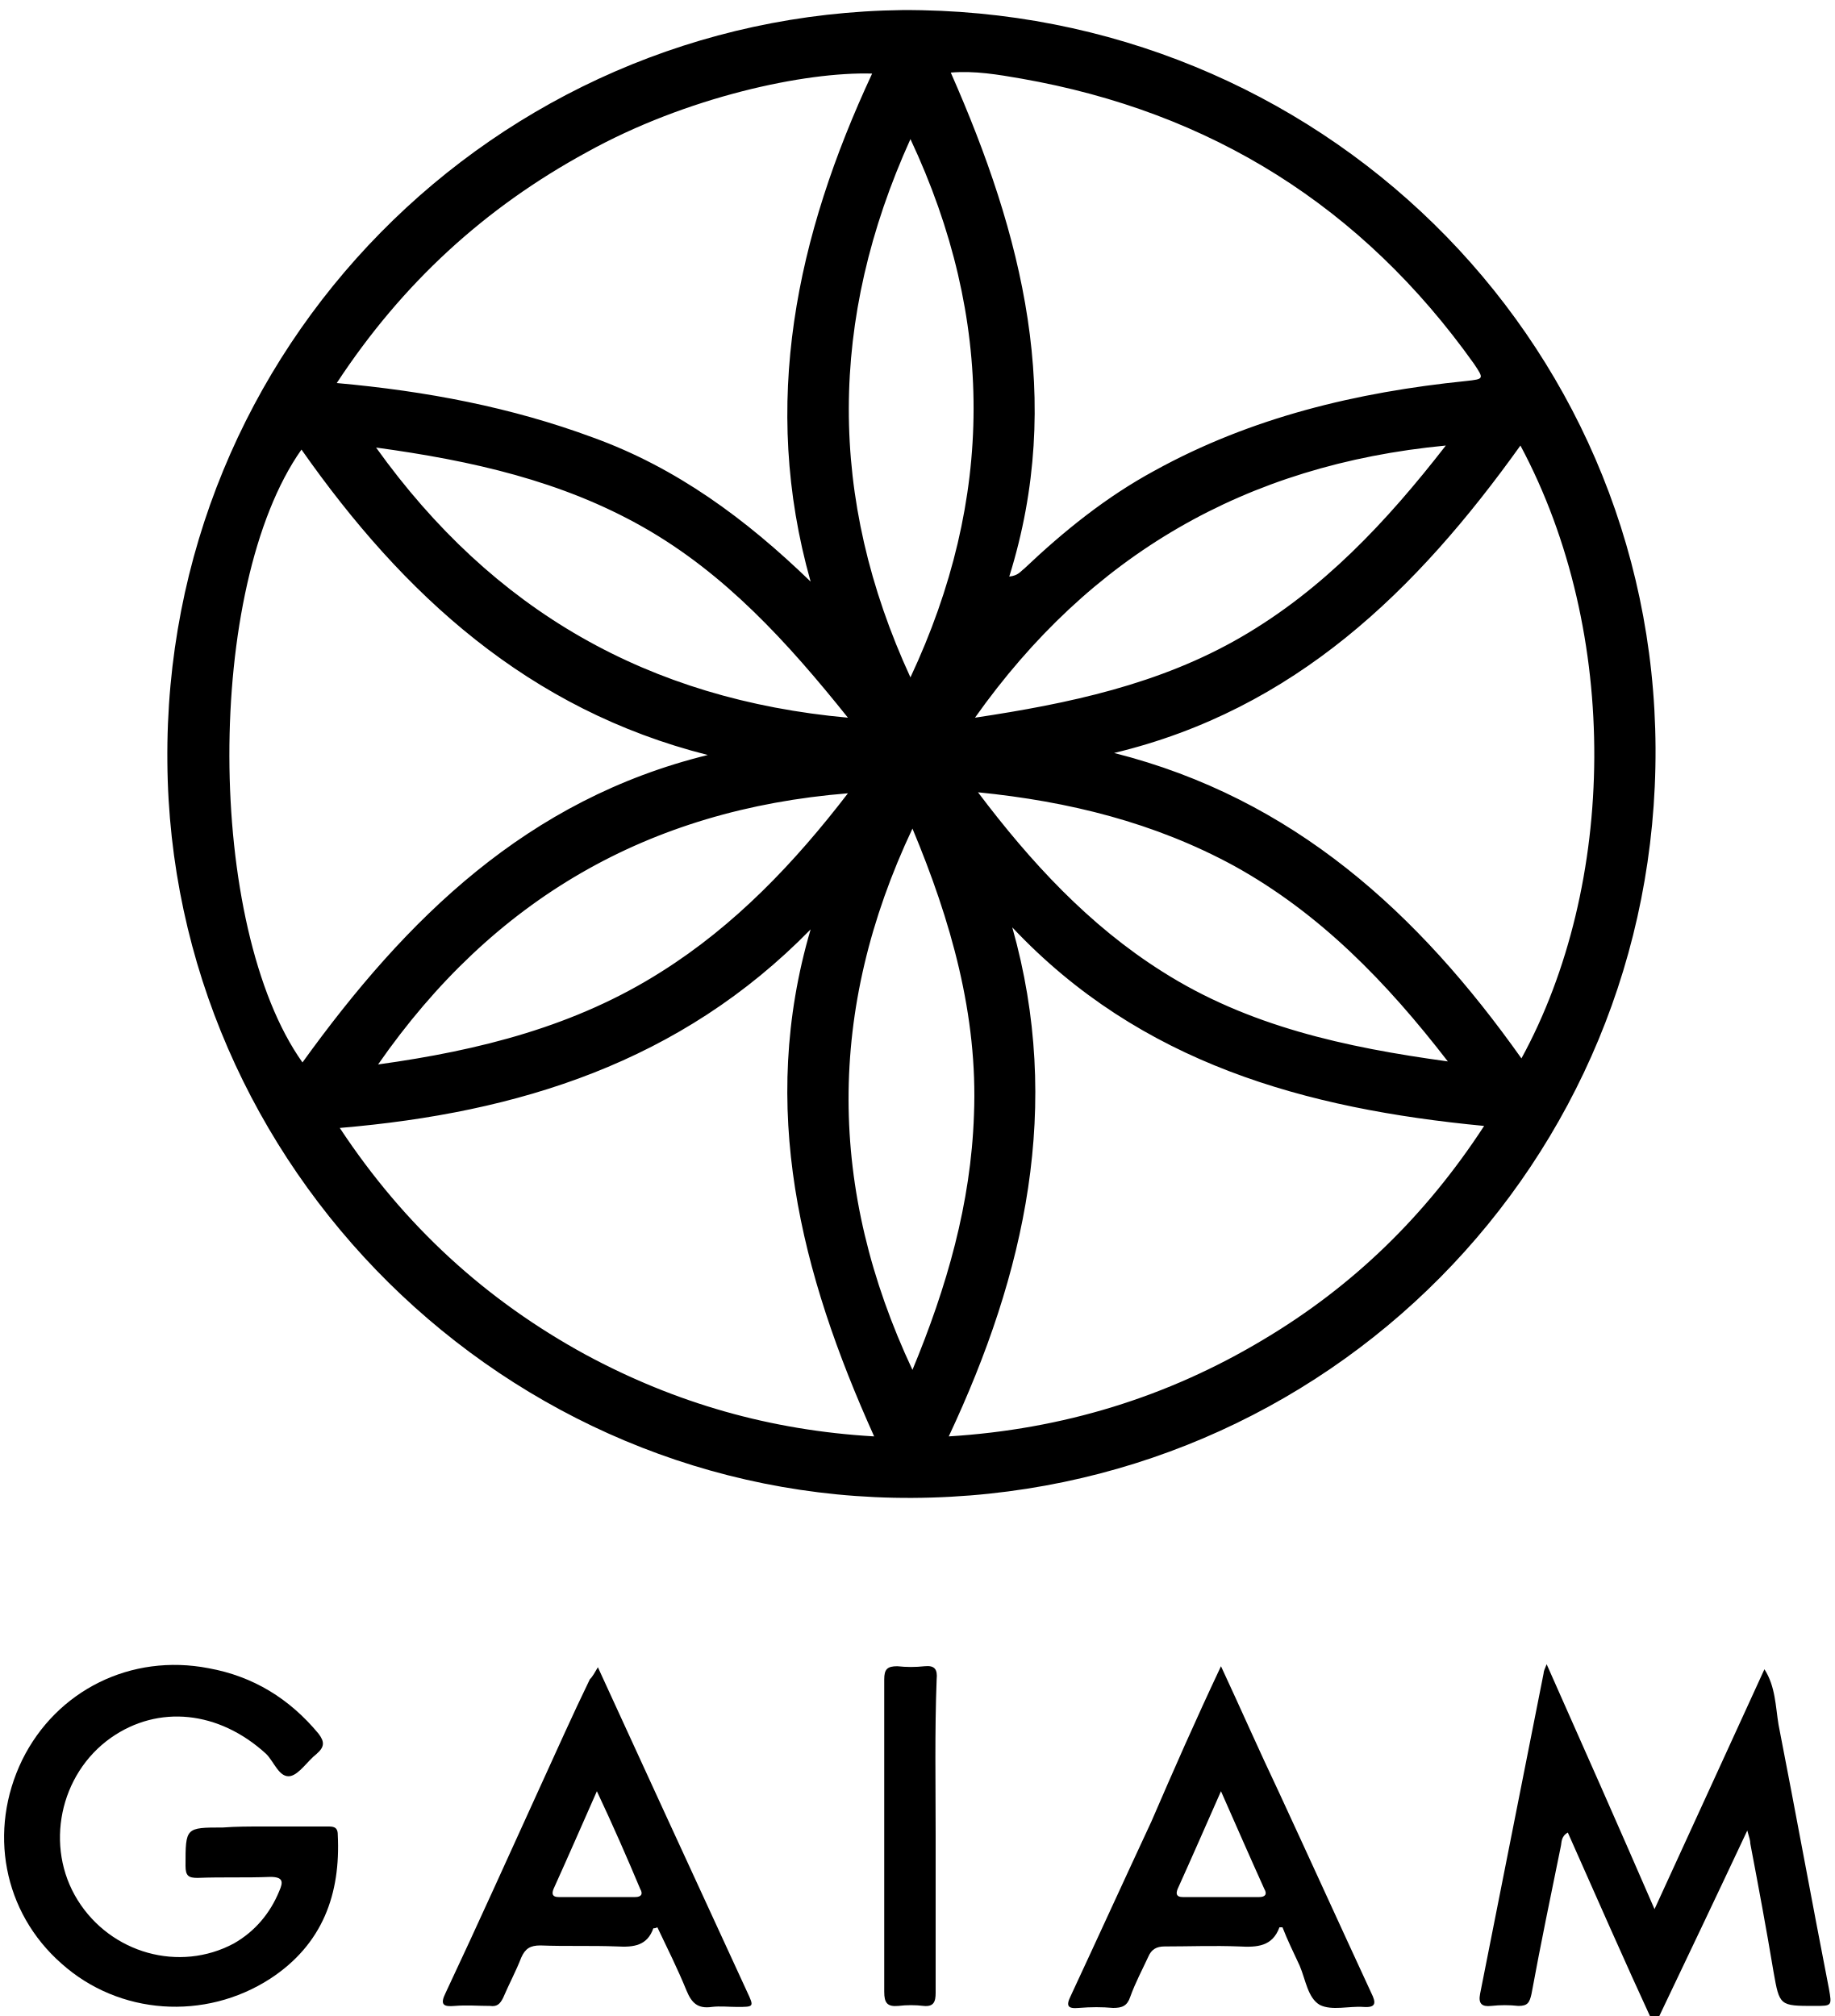
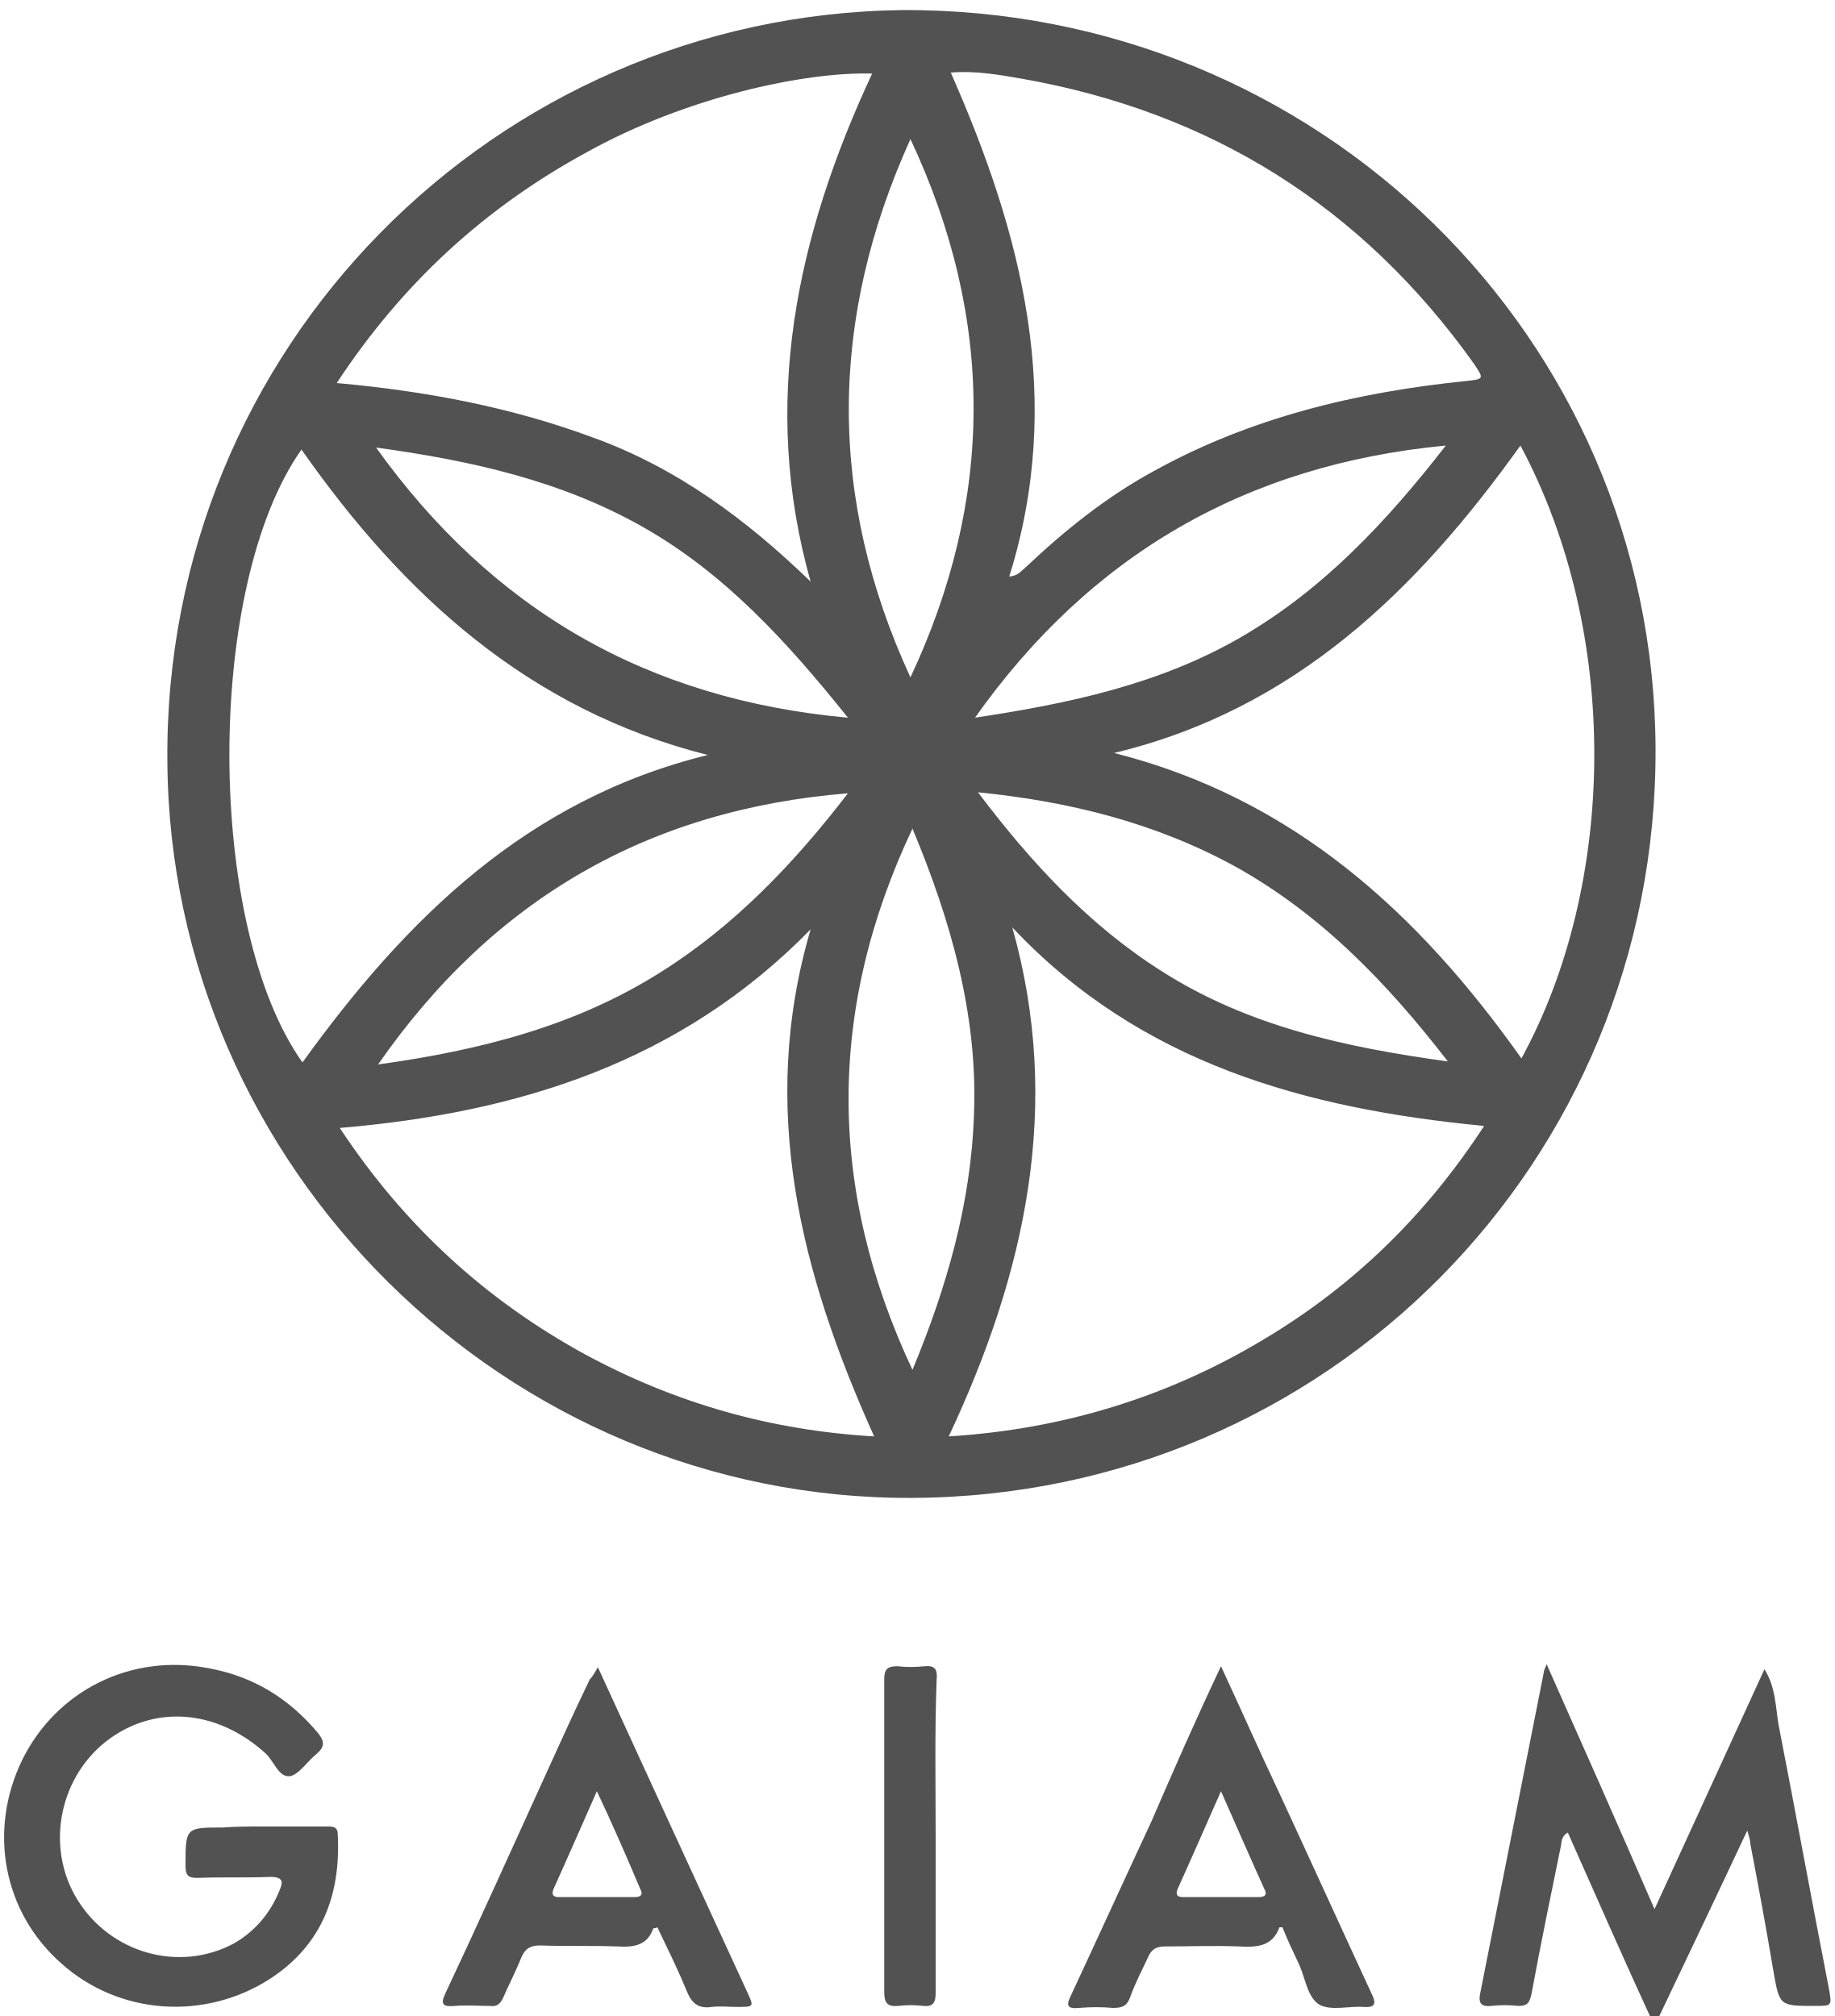
<svg xmlns="http://www.w3.org/2000/svg" viewBox="0 0 182 200" version="1.1">
-   <path d="M89.5,0.999 C130.7,0.8 164,33.4 164.201,74.2 C164.4,115.3 131.6,148.4 90.5,148.601 C50.2,148.8 16.9,115.8 16.6,75.6 C16.2,34.5 49.1,1.5 89.5,0.999 Z M33.4,38 C42.3,38.8 50.7,40.4 58.8,43.4 C67.1,46.4 74,51.5 80.4,57.7 C75.4,40 79,23.4 86.5,7.3 C79.9,7.1 68.1,9.6 58.2,15.1 C48.1,20.6 39.9,28.1 33.4,38 Z M100.4,92 C105.4,109.7 101.7,126.3 94.1,142.5 C105.4,141.8 115.8,138.6 125.3,132.9 C134.2,127.6 141.4,120.6 147.2,111.7 C129.5,110 113.1,105.5 100.4,92 Z M33.7,111.9 C40.1,121.6 48.2,129 58.1,134.4 C67,139.2 76.4,141.9 86.7,142.5 C79.4,126.3 75.2,109.9 80.4,92.2 C67.5,105.4 51.4,110.4 33.7,111.9 Z M100.1,57.2 C101,57.1 101.2,56.7 101.6,56.4 C105.5,52.7 109.7,49.3 114.5,46.7 C124.1,41.4 134.6,38.9 145.4,37.8 C147.2,37.6 147.2,37.6 146.2,36.1 C135.1,20.5 120.1,11.1 101.3,7.8 C99,7.4 96.7,7 94.3,7.2 C101.4,23.3 105.6,39.6 100.1,57.2 Z M30,105.4 C40.3,91.1 52.3,79.3 70.2,74.9 C52.4,70.4 40,59 29.9,44.6 C20.3,58.2 20.4,91.9 30,105.4 Z M150.8,44.2 C140.5,58.6 128.4,70.4 110.5,74.7 C128.3,79.2 140.7,90.6 150.9,105 C160.3,87.8 160.8,62.9 150.8,44.2 Z M90.5,82.2 C82,100.2 82.1,118 90.5,135.9 C93.9,127.7 96.3,119.4 96.6,110.6 C97,100.7 94.3,91.3 90.5,82.2 Z M90.3,13.8 C82.2,31.7 82.1,49.4 90.3,67.2 C98.6,49.5 98.7,31.7 90.3,13.8 Z M84.1,71.2 C78.1,63.7 71.9,56.9 63.8,52.3 C55.7,47.7 46.8,45.7 37.3,44.4 C48.9,60.6 64.3,69.4 84.1,71.2 Z M96.7,71.2 C106,69.8 115,67.9 123.1,63.2 C131.2,58.5 137.5,51.8 143.4,44.2 C123.5,46.1 108.1,55.1 96.7,71.2 Z M97,78.6 C102.2,85.5 108,91.8 115.3,96.4 C123.8,101.8 133.4,103.9 143.6,105.3 C137.5,97.4 130.9,90.6 122.4,85.9 C114.5,81.6 106,79.5 97,78.6 Z M37.5,105.6 C47.6,104.2 57.1,101.8 65.6,96.4 C72.9,91.8 78.8,85.6 84.1,78.7 C64.3,80.3 48.9,89.2 37.5,105.6 Z" id="Shape" />
-   <path d="M173.3,181.6 C170.2,188.2 167.2,194.5 164.1,201 C161.1,194.5 158.3,188.1 155.5,181.8 C154.8,182.2 154.9,182.8 154.8,183.2 C153.8,188.1 152.8,192.9 151.9,197.8 C151.7,198.7 151.5,199 150.6,199 C149.7,198.9 148.8,198.9 147.9,199 C147,199.1 146.6,198.8 146.8,197.8 C148.9,187.2 151,176.6 153.1,166 C153.1,165.8 153.2,165.6 153.4,165.1 C157,173.2 160.5,181.1 164.1,189.4 C167.8,181.3 171.4,173.5 175,165.6 C176.1,167.3 176.1,169.3 176.4,171.1 C178.1,179.8 179.7,188.6 181.4,197.3 C181.7,199 181.7,199 180,199 C176.5,199 176.5,199 175.9,195.6 C175.2,191.4 174.4,187.1 173.6,182.9 C173.6,182.6 173.5,182.3 173.3,181.6 Z" id="Path" />
-   <path d="M26,181.2 C28.2,181.2 30.3,181.2 32.5,181.2 C33,181.2 33.5,181.2 33.5,182 C33.8,187.9 32,192.9 26.8,196.3 C20.3,200.5 11.8,199.9 6.1,194.8 C0.3,189.7 -1.2,181.6 2.2,174.6 C5.6,167.7 13,164 20.7,165.5 C25.1,166.3 28.7,168.5 31.6,172 C32.2,172.8 32.2,173.3 31.4,174 C30.5,174.7 29.7,176 28.8,176.2 C27.7,176.4 27.2,174.8 26.4,174 C21.7,169.7 15.7,169.1 11,172.4 C5.9,176 4.4,183.2 7.7,188.5 C11,193.8 17.8,195.7 23.2,192.8 C25.3,191.6 26.8,189.8 27.7,187.6 C28.1,186.7 28.1,186.2 26.8,186.2 C24.4,186.3 22,186.2 19.6,186.3 C18.7,186.3 18.4,186.1 18.4,185.1 C18.4,181.3 18.4,181.3 22.1,181.3 C23.4,181.2 24.7,181.2 26,181.2 Z" id="Path" />
-   <path d="M59.3,165.4 C61.6,170.4 63.8,175.2 66,180 C68.7,185.9 71.4,191.7 74.1,197.6 C74.8,199.1 74.8,199.1 73.1,199.1 C72.3,199.1 71.4,199 70.6,199.1 C69.2,199.3 68.6,198.7 68.1,197.5 C67.2,195.3 66.2,193.3 65.2,191.2 C65,191.3 64.9,191.3 64.8,191.3 C64.2,193 62.9,193.2 61.2,193.1 C58.7,193 56.1,193.1 53.6,193 C52.6,193 52.1,193.3 51.7,194.2 C51.2,195.5 50.5,196.8 49.9,198.2 C49.6,198.8 49.3,199.1 48.6,199 C47.4,199 46.3,198.9 45.1,199 C44,199.1 43.6,198.9 44.2,197.7 C47.4,190.9 50.5,184 53.6,177.2 C55.2,173.7 56.8,170.1 58.5,166.6 C58.8,166.3 59,165.9 59.3,165.4 Z M59.2,177.7 C57.7,181.1 56.3,184.3 54.9,187.4 C54.7,187.9 54.8,188.2 55.4,188.2 C57.9,188.2 60.4,188.2 63,188.2 C63.6,188.2 63.8,187.9 63.5,187.4 C62.2,184.3 60.8,181.1 59.2,177.7 Z" id="Shape" />
-   <path d="M121.1,165.3 C123.1,169.6 124.9,173.7 126.8,177.7 C129.9,184.4 132.9,191 136,197.7 C136.5,198.7 136.5,199.2 135.2,199.1 C133.8,199 132.1,199.5 130.9,198.9 C129.7,198.2 129.5,196.4 128.9,195 C128.3,193.7 127.7,192.5 127.2,191.2 C127,191.2 126.9,191.2 126.9,191.2 C126.2,193.1 124.7,193.2 122.9,193.1 C120.4,193 117.9,193.1 115.5,193.1 C114.7,193.1 114.2,193.4 113.9,194.1 C113.3,195.4 112.6,196.7 112.1,198.1 C111.8,199 111.3,199.2 110.4,199.2 C109.3,199.1 108.2,199.1 107,199.2 C105.9,199.3 105.7,199 106.2,198 C108.9,192.2 111.5,186.5 114.2,180.7 C116.4,175.6 118.6,170.6 121.1,165.3 Z M121.1,177.7 C119.6,181.1 118.2,184.3 116.8,187.4 C116.6,187.9 116.7,188.2 117.3,188.2 C119.8,188.2 122.3,188.2 124.9,188.2 C125.5,188.2 125.7,187.9 125.4,187.4 C124,184.3 122.6,181.1 121.1,177.7 Z" id="Shape" />
-   <path d="M92.8,182.1 C92.8,187.3 92.8,192.5 92.8,197.7 C92.8,198.6 92.6,199.1 91.6,199 C90.8,198.9 89.9,198.9 89.1,199 C88,199.1 87.7,198.7 87.7,197.6 C87.7,190.7 87.7,183.7 87.7,176.8 C87.7,173.4 87.7,170 87.7,166.6 C87.7,165.6 88,165.3 89,165.3 C89.9,165.4 90.8,165.4 91.7,165.3 C92.7,165.2 93,165.6 92.9,166.6 C92.7,171.8 92.8,177 92.8,182.1 Z" id="Path" />
+   <path fill="#525252" d="M89.5,0.999 C130.7,0.8 164,33.4 164.201,74.2 C164.4,115.3 131.6,148.4 90.5,148.601 C50.2,148.8 16.9,115.8 16.6,75.6 C16.2,34.5 49.1,1.5 89.5,0.999 Z M33.4,38 C42.3,38.8 50.7,40.4 58.8,43.4 C67.1,46.4 74,51.5 80.4,57.7 C75.4,40 79,23.4 86.5,7.3 C79.9,7.1 68.1,9.6 58.2,15.1 C48.1,20.6 39.9,28.1 33.4,38 Z M100.4,92 C105.4,109.7 101.7,126.3 94.1,142.5 C105.4,141.8 115.8,138.6 125.3,132.9 C134.2,127.6 141.4,120.6 147.2,111.7 C129.5,110 113.1,105.5 100.4,92 Z M33.7,111.9 C40.1,121.6 48.2,129 58.1,134.4 C67,139.2 76.4,141.9 86.7,142.5 C79.4,126.3 75.2,109.9 80.4,92.2 C67.5,105.4 51.4,110.4 33.7,111.9 Z M100.1,57.2 C101,57.1 101.2,56.7 101.6,56.4 C105.5,52.7 109.7,49.3 114.5,46.7 C124.1,41.4 134.6,38.9 145.4,37.8 C147.2,37.6 147.2,37.6 146.2,36.1 C135.1,20.5 120.1,11.1 101.3,7.8 C99,7.4 96.7,7 94.3,7.2 C101.4,23.3 105.6,39.6 100.1,57.2 Z M30,105.4 C40.3,91.1 52.3,79.3 70.2,74.9 C52.4,70.4 40,59 29.9,44.6 C20.3,58.2 20.4,91.9 30,105.4 Z M150.8,44.2 C140.5,58.6 128.4,70.4 110.5,74.7 C128.3,79.2 140.7,90.6 150.9,105 C160.3,87.8 160.8,62.9 150.8,44.2 Z M90.5,82.2 C82,100.2 82.1,118 90.5,135.9 C93.9,127.7 96.3,119.4 96.6,110.6 C97,100.7 94.3,91.3 90.5,82.2 Z M90.3,13.8 C82.2,31.7 82.1,49.4 90.3,67.2 C98.6,49.5 98.7,31.7 90.3,13.8 Z M84.1,71.2 C78.1,63.7 71.9,56.9 63.8,52.3 C55.7,47.7 46.8,45.7 37.3,44.4 C48.9,60.6 64.3,69.4 84.1,71.2 Z M96.7,71.2 C106,69.8 115,67.9 123.1,63.2 C131.2,58.5 137.5,51.8 143.4,44.2 C123.5,46.1 108.1,55.1 96.7,71.2 Z M97,78.6 C102.2,85.5 108,91.8 115.3,96.4 C123.8,101.8 133.4,103.9 143.6,105.3 C137.5,97.4 130.9,90.6 122.4,85.9 C114.5,81.6 106,79.5 97,78.6 Z M37.5,105.6 C47.6,104.2 57.1,101.8 65.6,96.4 C72.9,91.8 78.8,85.6 84.1,78.7 C64.3,80.3 48.9,89.2 37.5,105.6 Z" id="Shape" />
+   <path fill="#525252" d="M173.3,181.6 C170.2,188.2 167.2,194.5 164.1,201 C161.1,194.5 158.3,188.1 155.5,181.8 C154.8,182.2 154.9,182.8 154.8,183.2 C153.8,188.1 152.8,192.9 151.9,197.8 C151.7,198.7 151.5,199 150.6,199 C149.7,198.9 148.8,198.9 147.9,199 C147,199.1 146.6,198.8 146.8,197.8 C148.9,187.2 151,176.6 153.1,166 C153.1,165.8 153.2,165.6 153.4,165.1 C157,173.2 160.5,181.1 164.1,189.4 C167.8,181.3 171.4,173.5 175,165.6 C176.1,167.3 176.1,169.3 176.4,171.1 C178.1,179.8 179.7,188.6 181.4,197.3 C181.7,199 181.7,199 180,199 C176.5,199 176.5,199 175.9,195.6 C175.2,191.4 174.4,187.1 173.6,182.9 C173.6,182.6 173.5,182.3 173.3,181.6 Z" id="Path" />
+   <path fill="#525252" d="M26,181.2 C28.2,181.2 30.3,181.2 32.5,181.2 C33,181.2 33.5,181.2 33.5,182 C33.8,187.9 32,192.9 26.8,196.3 C20.3,200.5 11.8,199.9 6.1,194.8 C0.3,189.7 -1.2,181.6 2.2,174.6 C5.6,167.7 13,164 20.7,165.5 C25.1,166.3 28.7,168.5 31.6,172 C32.2,172.8 32.2,173.3 31.4,174 C30.5,174.7 29.7,176 28.8,176.2 C27.7,176.4 27.2,174.8 26.4,174 C21.7,169.7 15.7,169.1 11,172.4 C5.9,176 4.4,183.2 7.7,188.5 C11,193.8 17.8,195.7 23.2,192.8 C25.3,191.6 26.8,189.8 27.7,187.6 C28.1,186.7 28.1,186.2 26.8,186.2 C24.4,186.3 22,186.2 19.6,186.3 C18.7,186.3 18.4,186.1 18.4,185.1 C18.4,181.3 18.4,181.3 22.1,181.3 C23.4,181.2 24.7,181.2 26,181.2 Z" id="Path" />
+   <path fill="#525252" d="M59.3,165.4 C61.6,170.4 63.8,175.2 66,180 C68.7,185.9 71.4,191.7 74.1,197.6 C74.8,199.1 74.8,199.1 73.1,199.1 C72.3,199.1 71.4,199 70.6,199.1 C69.2,199.3 68.6,198.7 68.1,197.5 C67.2,195.3 66.2,193.3 65.2,191.2 C65,191.3 64.9,191.3 64.8,191.3 C64.2,193 62.9,193.2 61.2,193.1 C58.7,193 56.1,193.1 53.6,193 C52.6,193 52.1,193.3 51.7,194.2 C51.2,195.5 50.5,196.8 49.9,198.2 C49.6,198.8 49.3,199.1 48.6,199 C47.4,199 46.3,198.9 45.1,199 C44,199.1 43.6,198.9 44.2,197.7 C47.4,190.9 50.5,184 53.6,177.2 C55.2,173.7 56.8,170.1 58.5,166.6 C58.8,166.3 59,165.9 59.3,165.4 Z M59.2,177.7 C57.7,181.1 56.3,184.3 54.9,187.4 C54.7,187.9 54.8,188.2 55.4,188.2 C57.9,188.2 60.4,188.2 63,188.2 C63.6,188.2 63.8,187.9 63.5,187.4 C62.2,184.3 60.8,181.1 59.2,177.7 Z" id="Shape" />
+   <path fill="#525252" d="M121.1,165.3 C123.1,169.6 124.9,173.7 126.8,177.7 C129.9,184.4 132.9,191 136,197.7 C136.5,198.7 136.5,199.2 135.2,199.1 C133.8,199 132.1,199.5 130.9,198.9 C129.7,198.2 129.5,196.4 128.9,195 C128.3,193.7 127.7,192.5 127.2,191.2 C127,191.2 126.9,191.2 126.9,191.2 C126.2,193.1 124.7,193.2 122.9,193.1 C120.4,193 117.9,193.1 115.5,193.1 C114.7,193.1 114.2,193.4 113.9,194.1 C113.3,195.4 112.6,196.7 112.1,198.1 C111.8,199 111.3,199.2 110.4,199.2 C109.3,199.1 108.2,199.1 107,199.2 C105.9,199.3 105.7,199 106.2,198 C108.9,192.2 111.5,186.5 114.2,180.7 C116.4,175.6 118.6,170.6 121.1,165.3 Z M121.1,177.7 C119.6,181.1 118.2,184.3 116.8,187.4 C116.6,187.9 116.7,188.2 117.3,188.2 C119.8,188.2 122.3,188.2 124.9,188.2 C125.5,188.2 125.7,187.9 125.4,187.4 C124,184.3 122.6,181.1 121.1,177.7 Z" id="Shape" />
+   <path fill="#525252" d="M92.8,182.1 C92.8,187.3 92.8,192.5 92.8,197.7 C92.8,198.6 92.6,199.1 91.6,199 C90.8,198.9 89.9,198.9 89.1,199 C88,199.1 87.7,198.7 87.7,197.6 C87.7,190.7 87.7,183.7 87.7,176.8 C87.7,173.4 87.7,170 87.7,166.6 C87.7,165.6 88,165.3 89,165.3 C89.9,165.4 90.8,165.4 91.7,165.3 C92.7,165.2 93,165.6 92.9,166.6 C92.7,171.8 92.8,177 92.8,182.1 Z" id="Path" />
</svg>
